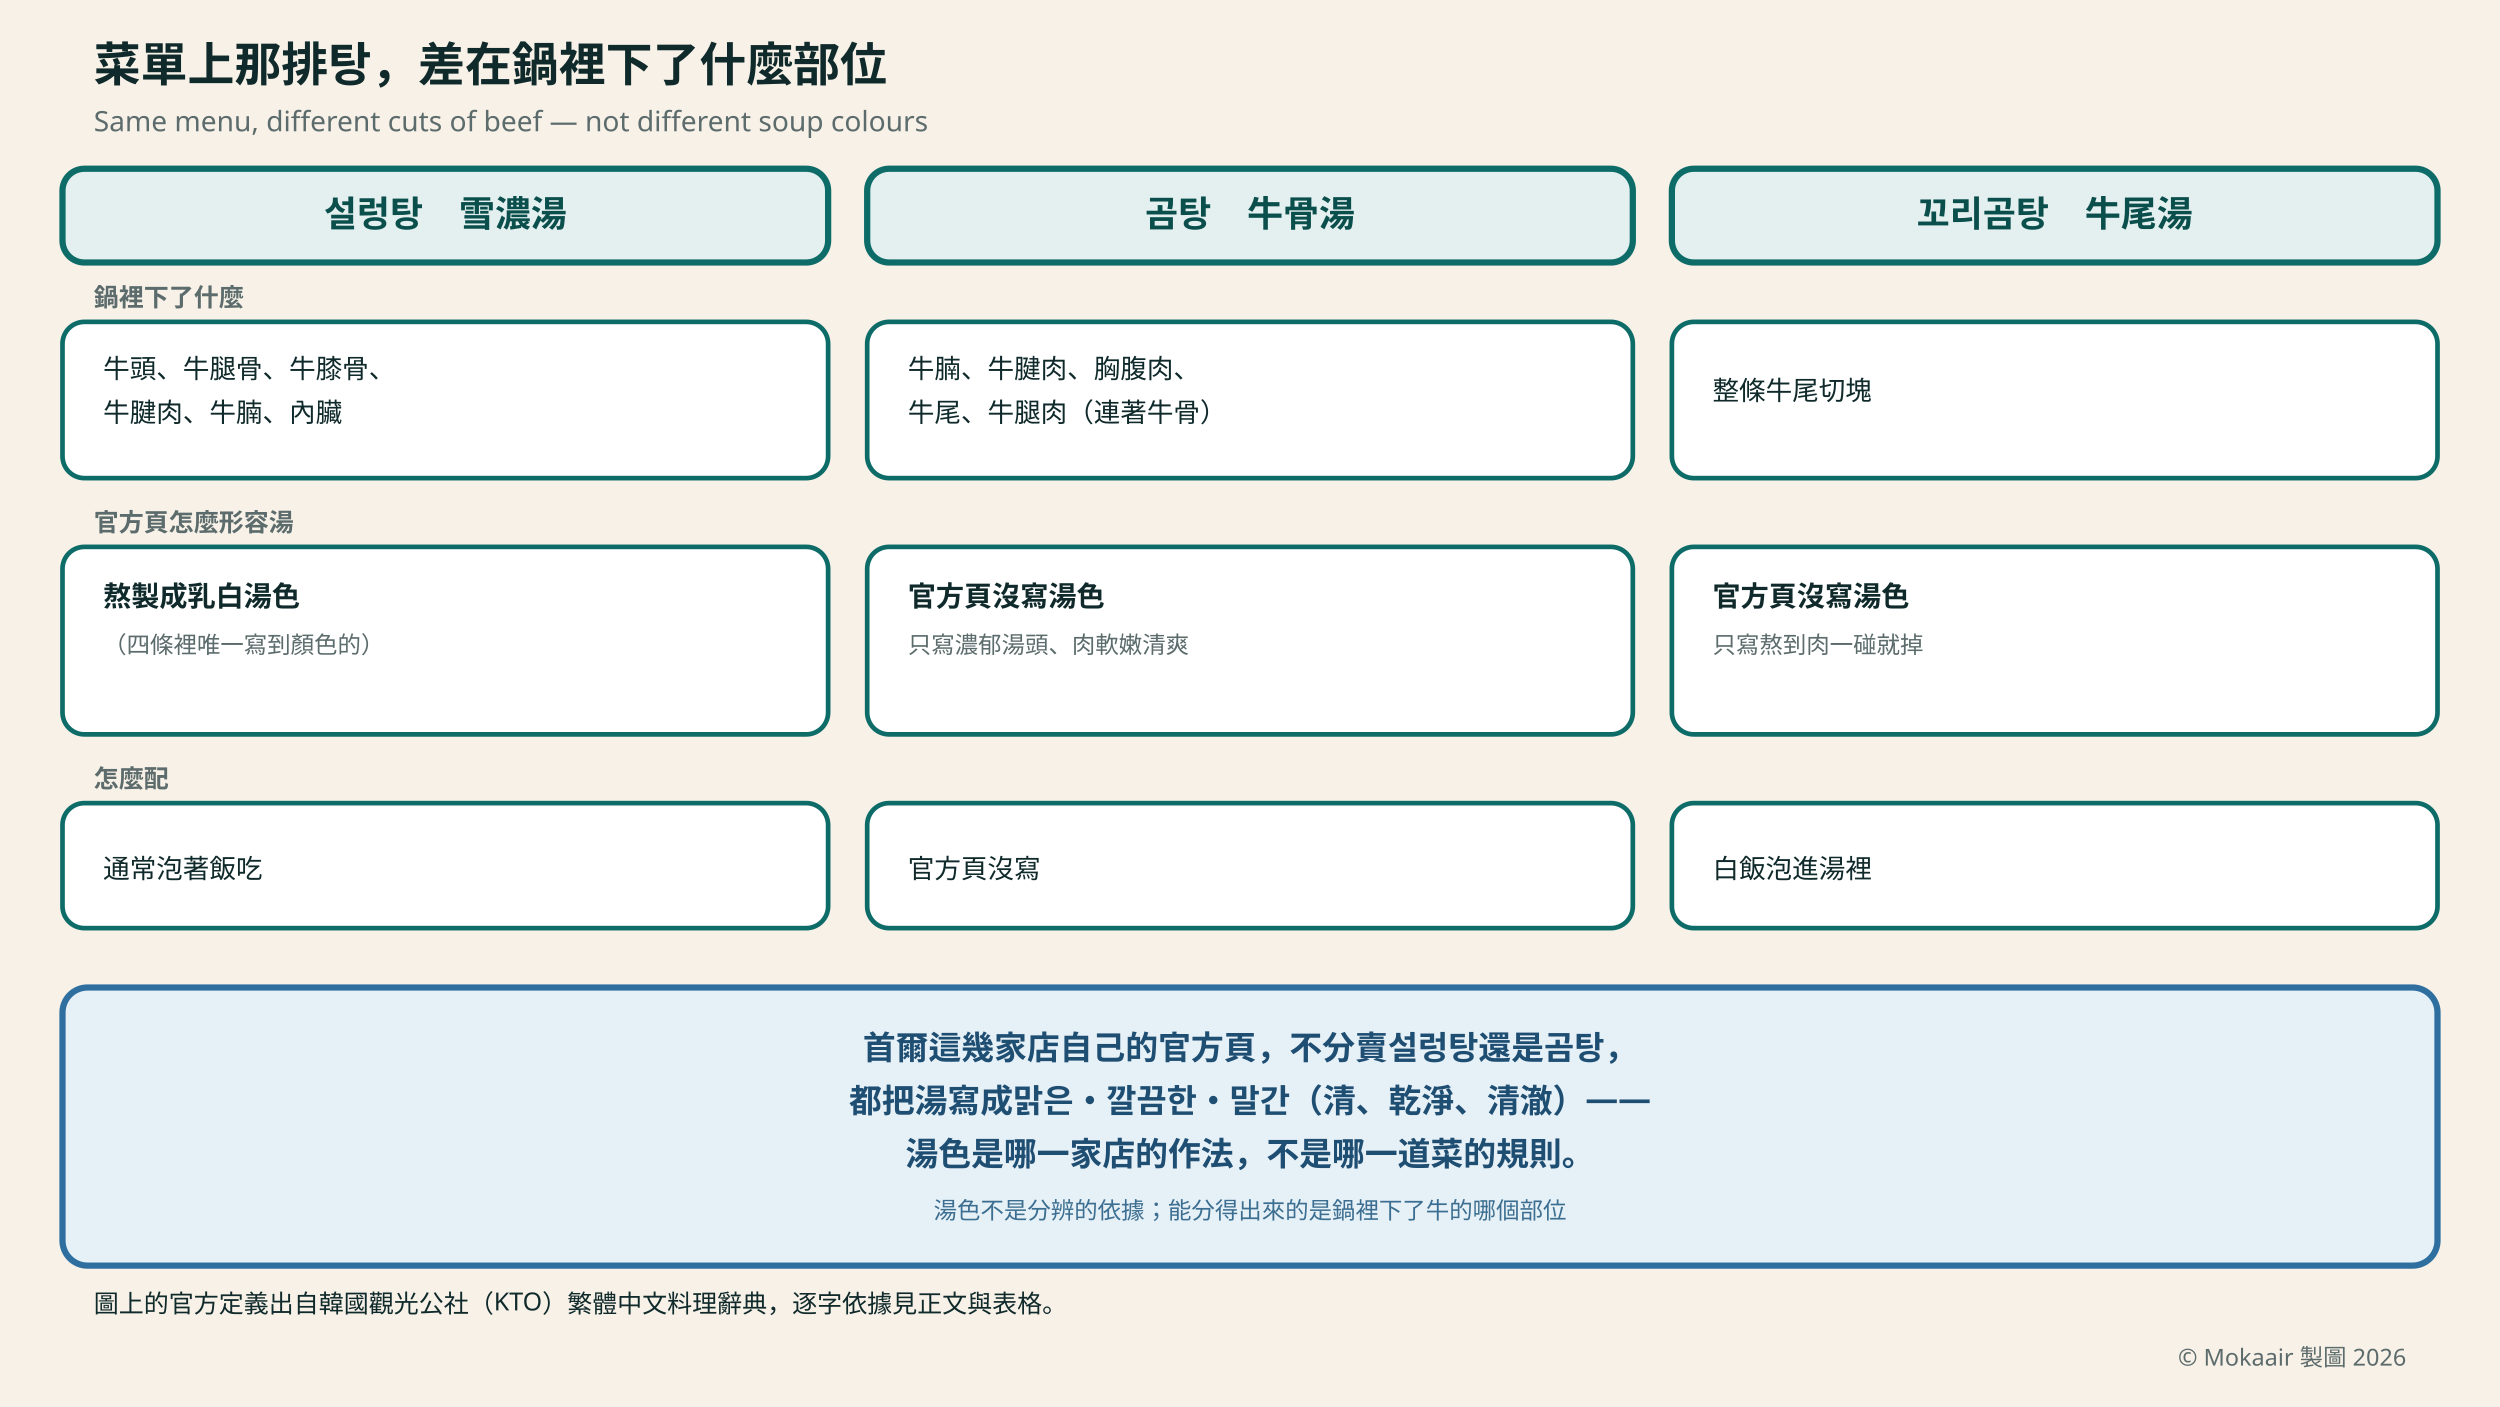
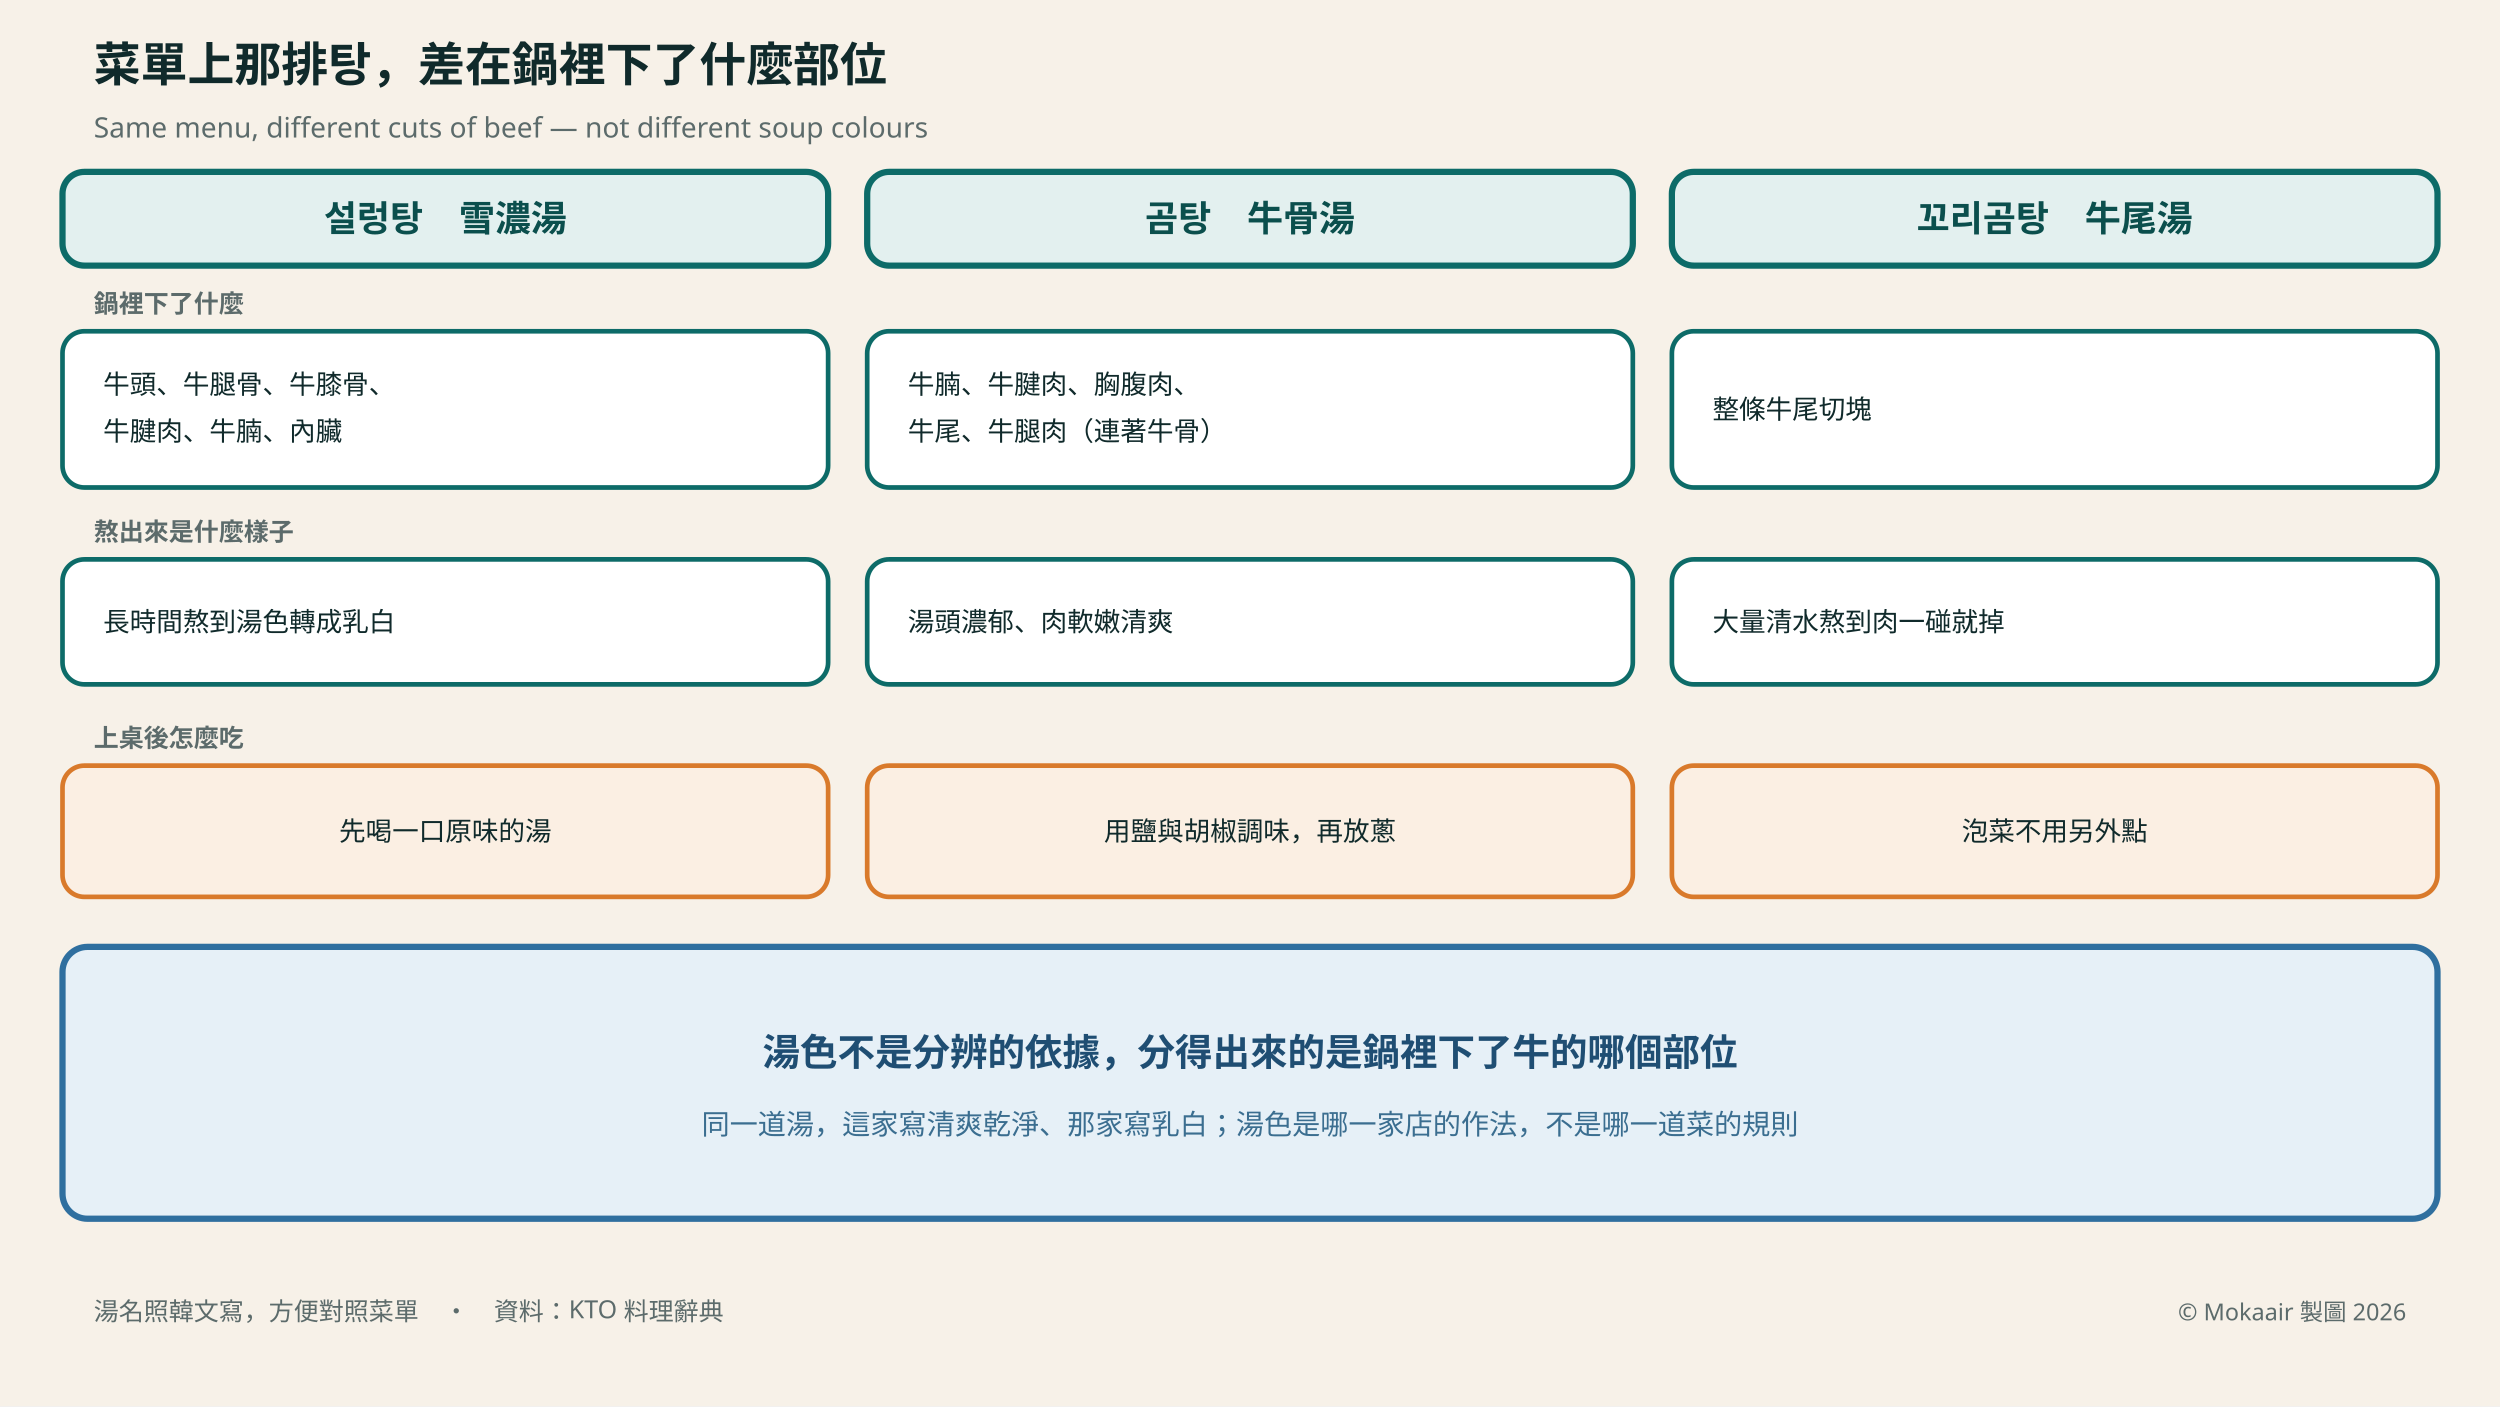
<svg xmlns="http://www.w3.org/2000/svg" viewBox="0 0 1600 900" width="1600" height="900" role="img" aria-labelledby="title desc" font-family="'Noto Sans TC','Noto Sans KR',system-ui,sans-serif">
  <rect width="1600" height="900" fill="#F7F1E8" />
  <text x="60" y="52" font-size="30" font-weight="700" fill="#102A2B">菜單上那排탕，差在鍋裡下了什麼部位</text>
-   <text x="60" y="84" font-size="18" fill="#5C6B6B">Same menu, different cuts of beef — not different soup colours</text>
-   <rect x="40" y="108" width="490" height="60" rx="14" fill="#E3F0EF" stroke="#0D6B68" stroke-width="4" />
-   <text x="285" y="145" font-size="23" font-weight="700" fill="#0B4F4D" text-anchor="middle">설렁탕　雪濃湯</text>
-   <rect x="555" y="108" width="490" height="60" rx="14" fill="#E3F0EF" stroke="#0D6B68" stroke-width="4" />
-   <text x="800" y="145" font-size="23" font-weight="700" fill="#0B4F4D" text-anchor="middle">곰탕　牛骨湯</text>
-   <rect x="1070" y="108" width="490" height="60" rx="14" fill="#E3F0EF" stroke="#0D6B68" stroke-width="4" />
-   <text x="1315" y="145" font-size="23" font-weight="700" fill="#0B4F4D" text-anchor="middle">꼬리곰탕　牛尾湯</text>
-   <text x="60" y="196" font-size="16" font-weight="700" fill="#5C6B6B">鍋裡下了什麼</text>
-   <rect x="40" y="206" width="490" height="100" rx="14" fill="#FFFFFF" stroke="#0D6B68" stroke-width="3" />
-   <text x="66" y="242" font-size="17" fill="#102A2B">牛頭、牛腿骨、牛膝骨、</text>
-   <text x="66" y="270" font-size="17" fill="#102A2B">牛腱肉、牛腩、內臟</text>
-   <rect x="555" y="206" width="490" height="100" rx="14" fill="#FFFFFF" stroke="#0D6B68" stroke-width="3" />
-   <text x="581" y="242" font-size="17" fill="#102A2B">牛腩、牛腱肉、胸腹肉、</text>
-   <text x="581" y="270" font-size="17" fill="#102A2B">牛尾、牛腿肉（連著牛骨）</text>
-   <rect x="1070" y="206" width="490" height="100" rx="14" fill="#FFFFFF" stroke="#0D6B68" stroke-width="3" />
-   <text x="1096" y="256" font-size="17" fill="#102A2B">整條牛尾切塊</text>
-   <text x="60" y="340" font-size="16" font-weight="700" fill="#5C6B6B">官方頁怎麼形容湯</text>
-   <rect x="40" y="350" width="490" height="120" rx="14" fill="#FFFFFF" stroke="#0D6B68" stroke-width="3" />
-   <text x="66" y="388" font-size="18" font-weight="700" fill="#102A2B">熬製成乳白湯色</text>
-   <text x="66" y="418" font-size="15" fill="#5C6B6B">（四條裡唯一寫到顏色的）</text>
-   <rect x="555" y="350" width="490" height="120" rx="14" fill="#FFFFFF" stroke="#0D6B68" stroke-width="3" />
-   <text x="581" y="388" font-size="18" font-weight="700" fill="#102A2B">官方頁沒寫湯色</text>
-   <text x="581" y="418" font-size="15" fill="#5C6B6B">只寫濃郁湯頭、肉軟嫩清爽</text>
-   <rect x="1070" y="350" width="490" height="120" rx="14" fill="#FFFFFF" stroke="#0D6B68" stroke-width="3" />
-   <text x="1096" y="388" font-size="18" font-weight="700" fill="#102A2B">官方頁沒寫湯色</text>
-   <text x="1096" y="418" font-size="15" fill="#5C6B6B">只寫熬到肉一碰就掉</text>
-   <text x="60" y="504" font-size="16" font-weight="700" fill="#5C6B6B">怎麼配</text>
-   <rect x="40" y="514" width="490" height="80" rx="14" fill="#FFFFFF" stroke="#0D6B68" stroke-width="3" />
-   <text x="66" y="562" font-size="17" fill="#102A2B">通常泡著飯吃</text>
-   <rect x="555" y="514" width="490" height="80" rx="14" fill="#FFFFFF" stroke="#0D6B68" stroke-width="3" />
-   <text x="581" y="562" font-size="17" fill="#102A2B">官方頁沒寫</text>
-   <rect x="1070" y="514" width="490" height="80" rx="14" fill="#FFFFFF" stroke="#0D6B68" stroke-width="3" />
-   <text x="1096" y="562" font-size="17" fill="#102A2B">白飯泡進湯裡</text>
-   <rect x="40" y="632" width="1520" height="178" rx="16" fill="#E6F0F7" stroke="#2F6F9F" stroke-width="4" />
-   <text x="800" y="678" font-size="21" font-weight="700" fill="#1F4E73" text-anchor="middle">首爾這幾家店自己的官方頁，不分賣설렁탕還是곰탕，</text>
-   <text x="800" y="712" font-size="21" font-weight="700" fill="#1F4E73" text-anchor="middle">都把湯寫成맑은・깔끔한・말간（清、乾淨、清澈）——</text>
-   <text x="800" y="746" font-size="21" font-weight="700" fill="#1F4E73" text-anchor="middle">湯色是哪一家店的作法，不是哪一道菜的規則。</text>
-   <text x="800" y="780" font-size="15" fill="#3B6E90" text-anchor="middle">湯色不是分辨的依據；能分得出來的是鍋裡下了牛的哪個部位</text>
-   <text x="60" y="840" font-size="16" fill="#102A2B">圖上的官方定義出自韓國觀光公社（KTO）繁體中文料理辭典，逐字依據見正文與表格。</text>
-   <text x="1540" y="874" font-size="15" fill="#5C6B6B" text-anchor="end">© Mokaair 製圖 2026</text>
+   <text x="60" y="88" font-size="18" fill="#5C6B6B">Same menu, different cuts of beef — not different soup colours</text>
+   <rect x="40" y="110" width="490" height="60" rx="14" fill="#E3F0EF" stroke="#0D6B68" stroke-width="4" />
+   <text x="285" y="148" font-size="23" font-weight="700" fill="#0B4F4D" text-anchor="middle">설렁탕　雪濃湯</text>
+   <rect x="555" y="110" width="490" height="60" rx="14" fill="#E3F0EF" stroke="#0D6B68" stroke-width="4" />
+   <text x="800" y="148" font-size="23" font-weight="700" fill="#0B4F4D" text-anchor="middle">곰탕　牛骨湯</text>
+   <rect x="1070" y="110" width="490" height="60" rx="14" fill="#E3F0EF" stroke="#0D6B68" stroke-width="4" />
+   <text x="1315" y="148" font-size="23" font-weight="700" fill="#0B4F4D" text-anchor="middle">꼬리곰탕　牛尾湯</text>
+   <text x="60" y="200" font-size="16" font-weight="700" fill="#5C6B6B">鍋裡下了什麼</text>
+   <rect x="40" y="212" width="490" height="100" rx="14" fill="#FFFFFF" stroke="#0D6B68" stroke-width="3" />
+   <text x="66" y="252" font-size="17" fill="#102A2B">牛頭、牛腿骨、牛膝骨、</text>
+   <text x="66" y="282" font-size="17" fill="#102A2B">牛腱肉、牛腩、內臟</text>
+   <rect x="555" y="212" width="490" height="100" rx="14" fill="#FFFFFF" stroke="#0D6B68" stroke-width="3" />
+   <text x="581" y="252" font-size="17" fill="#102A2B">牛腩、牛腱肉、胸腹肉、</text>
+   <text x="581" y="282" font-size="17" fill="#102A2B">牛尾、牛腿肉（連著牛骨）</text>
+   <rect x="1070" y="212" width="490" height="100" rx="14" fill="#FFFFFF" stroke="#0D6B68" stroke-width="3" />
+   <text x="1096" y="268" font-size="17" fill="#102A2B">整條牛尾切塊</text>
+   <text x="60" y="346" font-size="16" font-weight="700" fill="#5C6B6B">熬出來是什麼樣子</text>
+   <rect x="40" y="358" width="490" height="80" rx="14" fill="#FFFFFF" stroke="#0D6B68" stroke-width="3" />
+   <text x="66" y="404" font-size="17" fill="#102A2B">長時間熬到湯色轉成乳白</text>
+   <rect x="555" y="358" width="490" height="80" rx="14" fill="#FFFFFF" stroke="#0D6B68" stroke-width="3" />
+   <text x="581" y="404" font-size="17" fill="#102A2B">湯頭濃郁、肉軟嫩清爽</text>
+   <rect x="1070" y="358" width="490" height="80" rx="14" fill="#FFFFFF" stroke="#0D6B68" stroke-width="3" />
+   <text x="1096" y="404" font-size="17" fill="#102A2B">大量清水熬到肉一碰就掉</text>
+   <text x="60" y="478" font-size="16" font-weight="700" fill="#5C6B6B">上桌後怎麼吃</text>
+   <rect x="40" y="490" width="490" height="84" rx="14" fill="#FBEFE3" stroke="#D97A2B" stroke-width="3" />
+   <text x="285" y="538" font-size="17" fill="#102A2B" text-anchor="middle">先喝一口原味的湯</text>
+   <rect x="555" y="490" width="490" height="84" rx="14" fill="#FBEFE3" stroke="#D97A2B" stroke-width="3" />
+   <text x="800" y="538" font-size="17" fill="#102A2B" text-anchor="middle">用鹽與胡椒調味，再放蔥</text>
+   <rect x="1070" y="490" width="490" height="84" rx="14" fill="#FBEFE3" stroke="#D97A2B" stroke-width="3" />
+   <text x="1315" y="538" font-size="17" fill="#102A2B" text-anchor="middle">泡菜不用另外點</text>
+   <rect x="40" y="606" width="1520" height="174" rx="16" fill="#E6F0F7" stroke="#2F6F9F" stroke-width="4" />
+   <text x="800" y="682" font-size="24" font-weight="700" fill="#1F4E73" text-anchor="middle">湯色不是分辨的依據，分得出來的是鍋裡下了牛的哪個部位</text>
+   <text x="800" y="726" font-size="18" fill="#3B6E90" text-anchor="middle">同一道湯，這家寫清爽乾淨、那家寫乳白；湯色是哪一家店的作法，不是哪一道菜的規則</text>
+   <text x="60" y="845" font-size="16" fill="#5C6B6B">湯名照韓文寫，方便對照菜單　・　資料：KTO 料理辭典</text>
+   <text x="1540" y="845" font-size="15" fill="#5C6B6B" text-anchor="end">© Mokaair 製圖 2026</text>
</svg>
